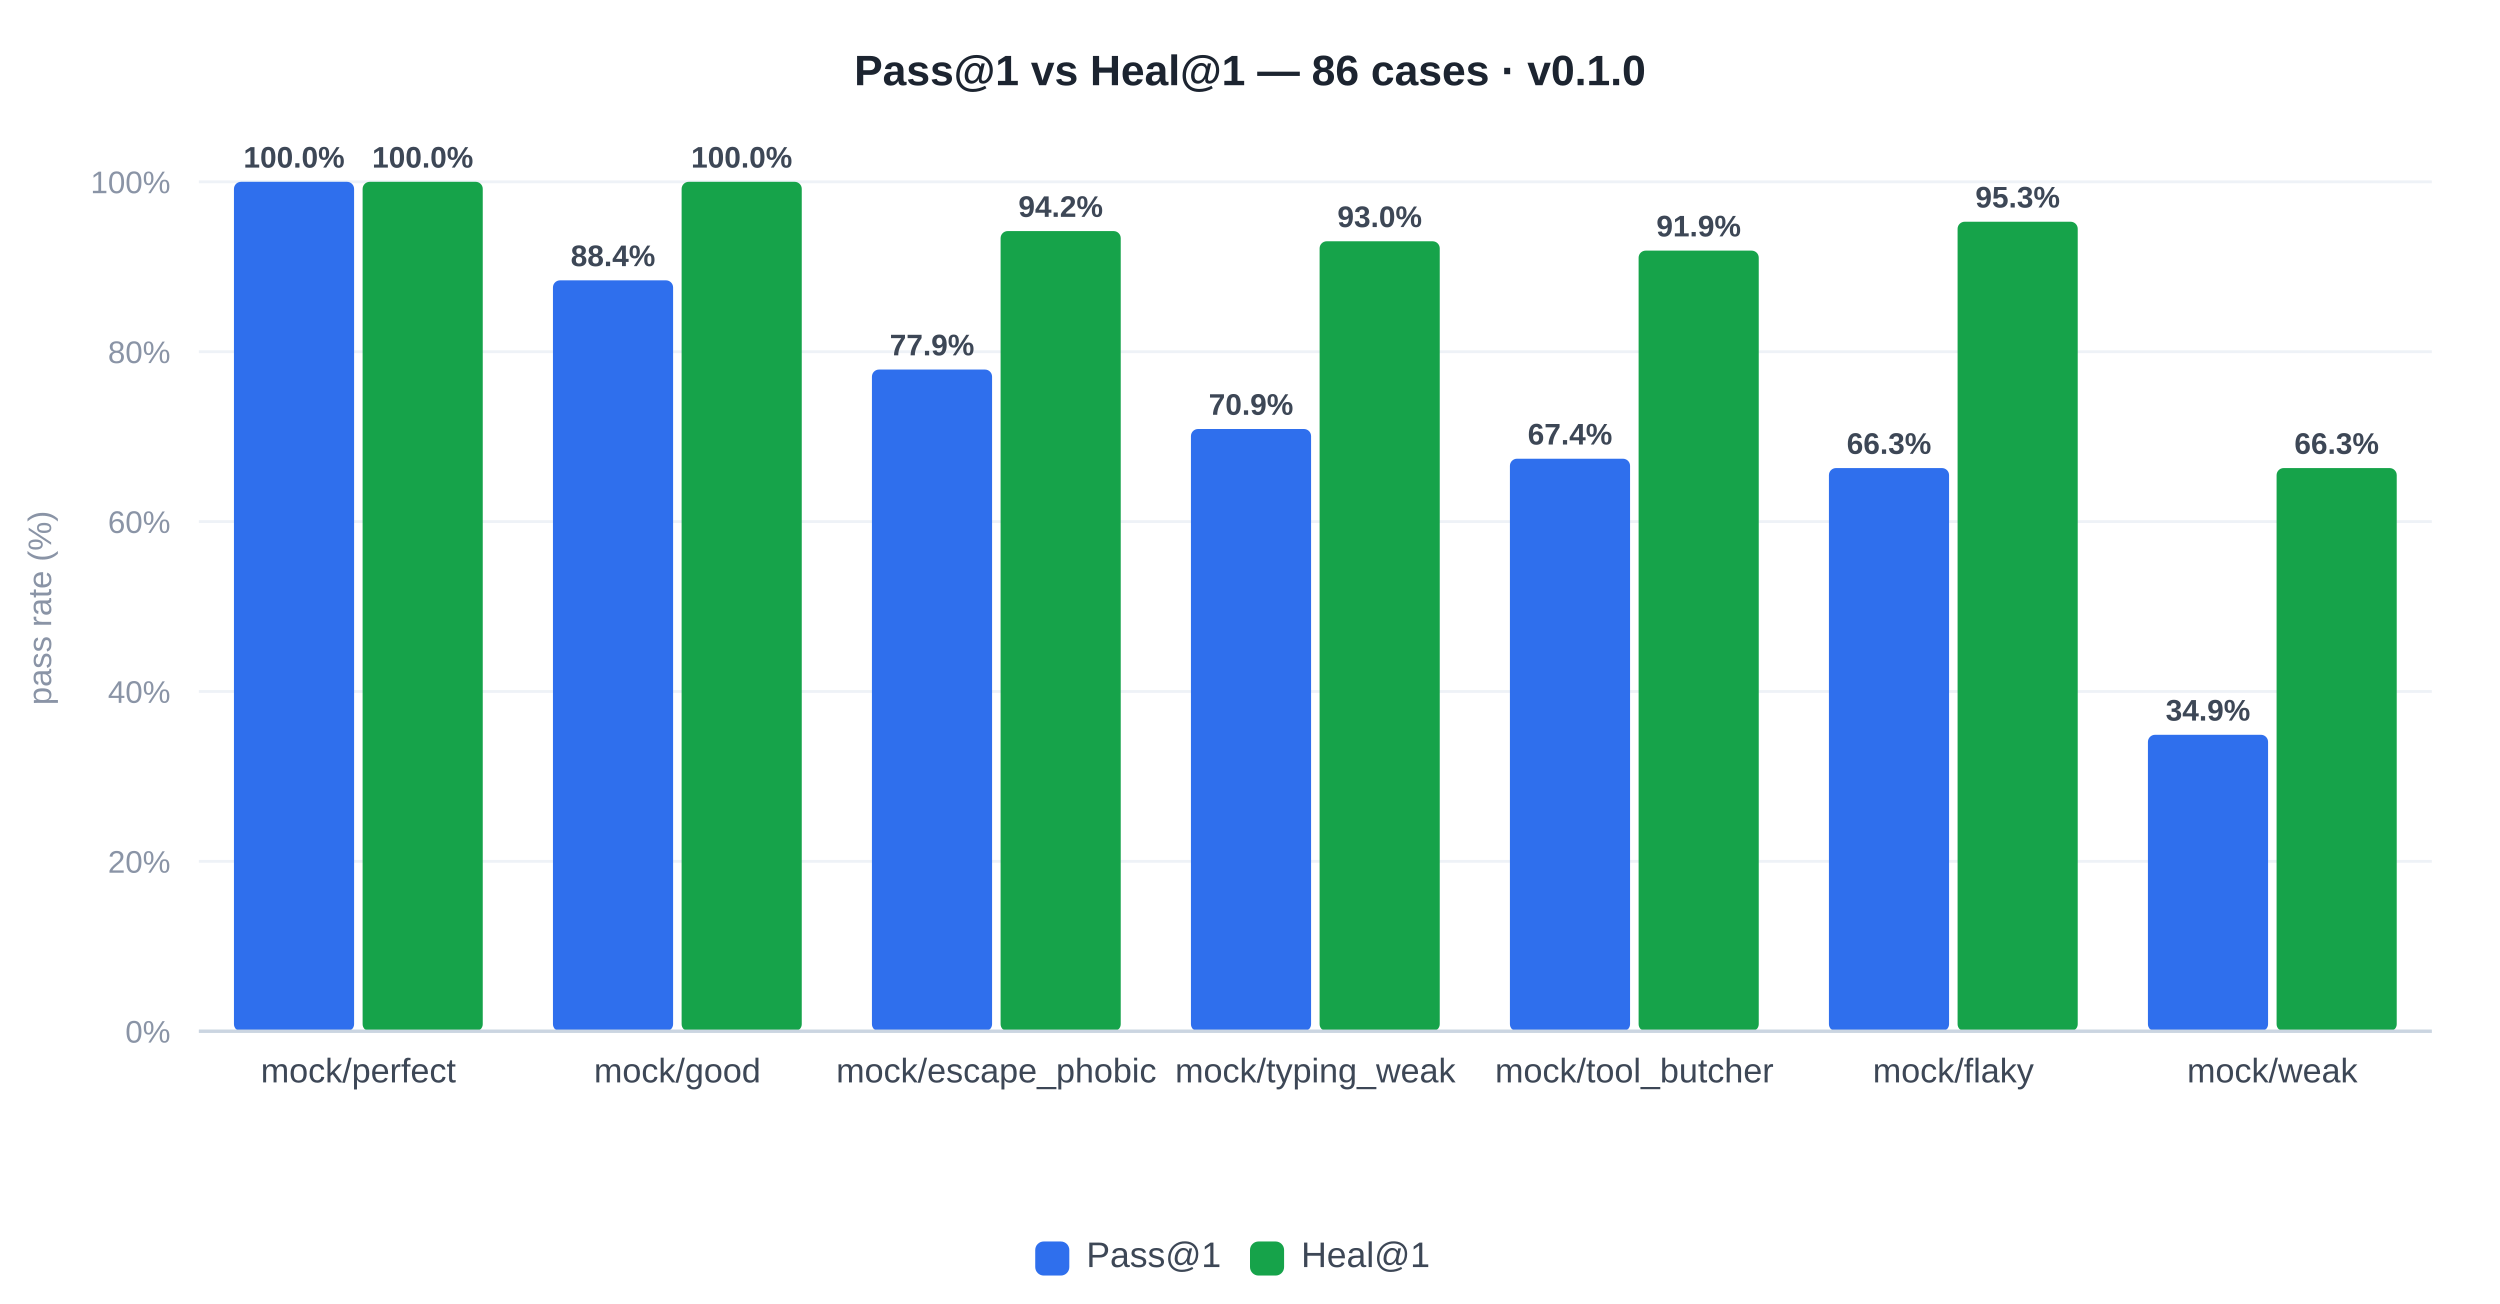
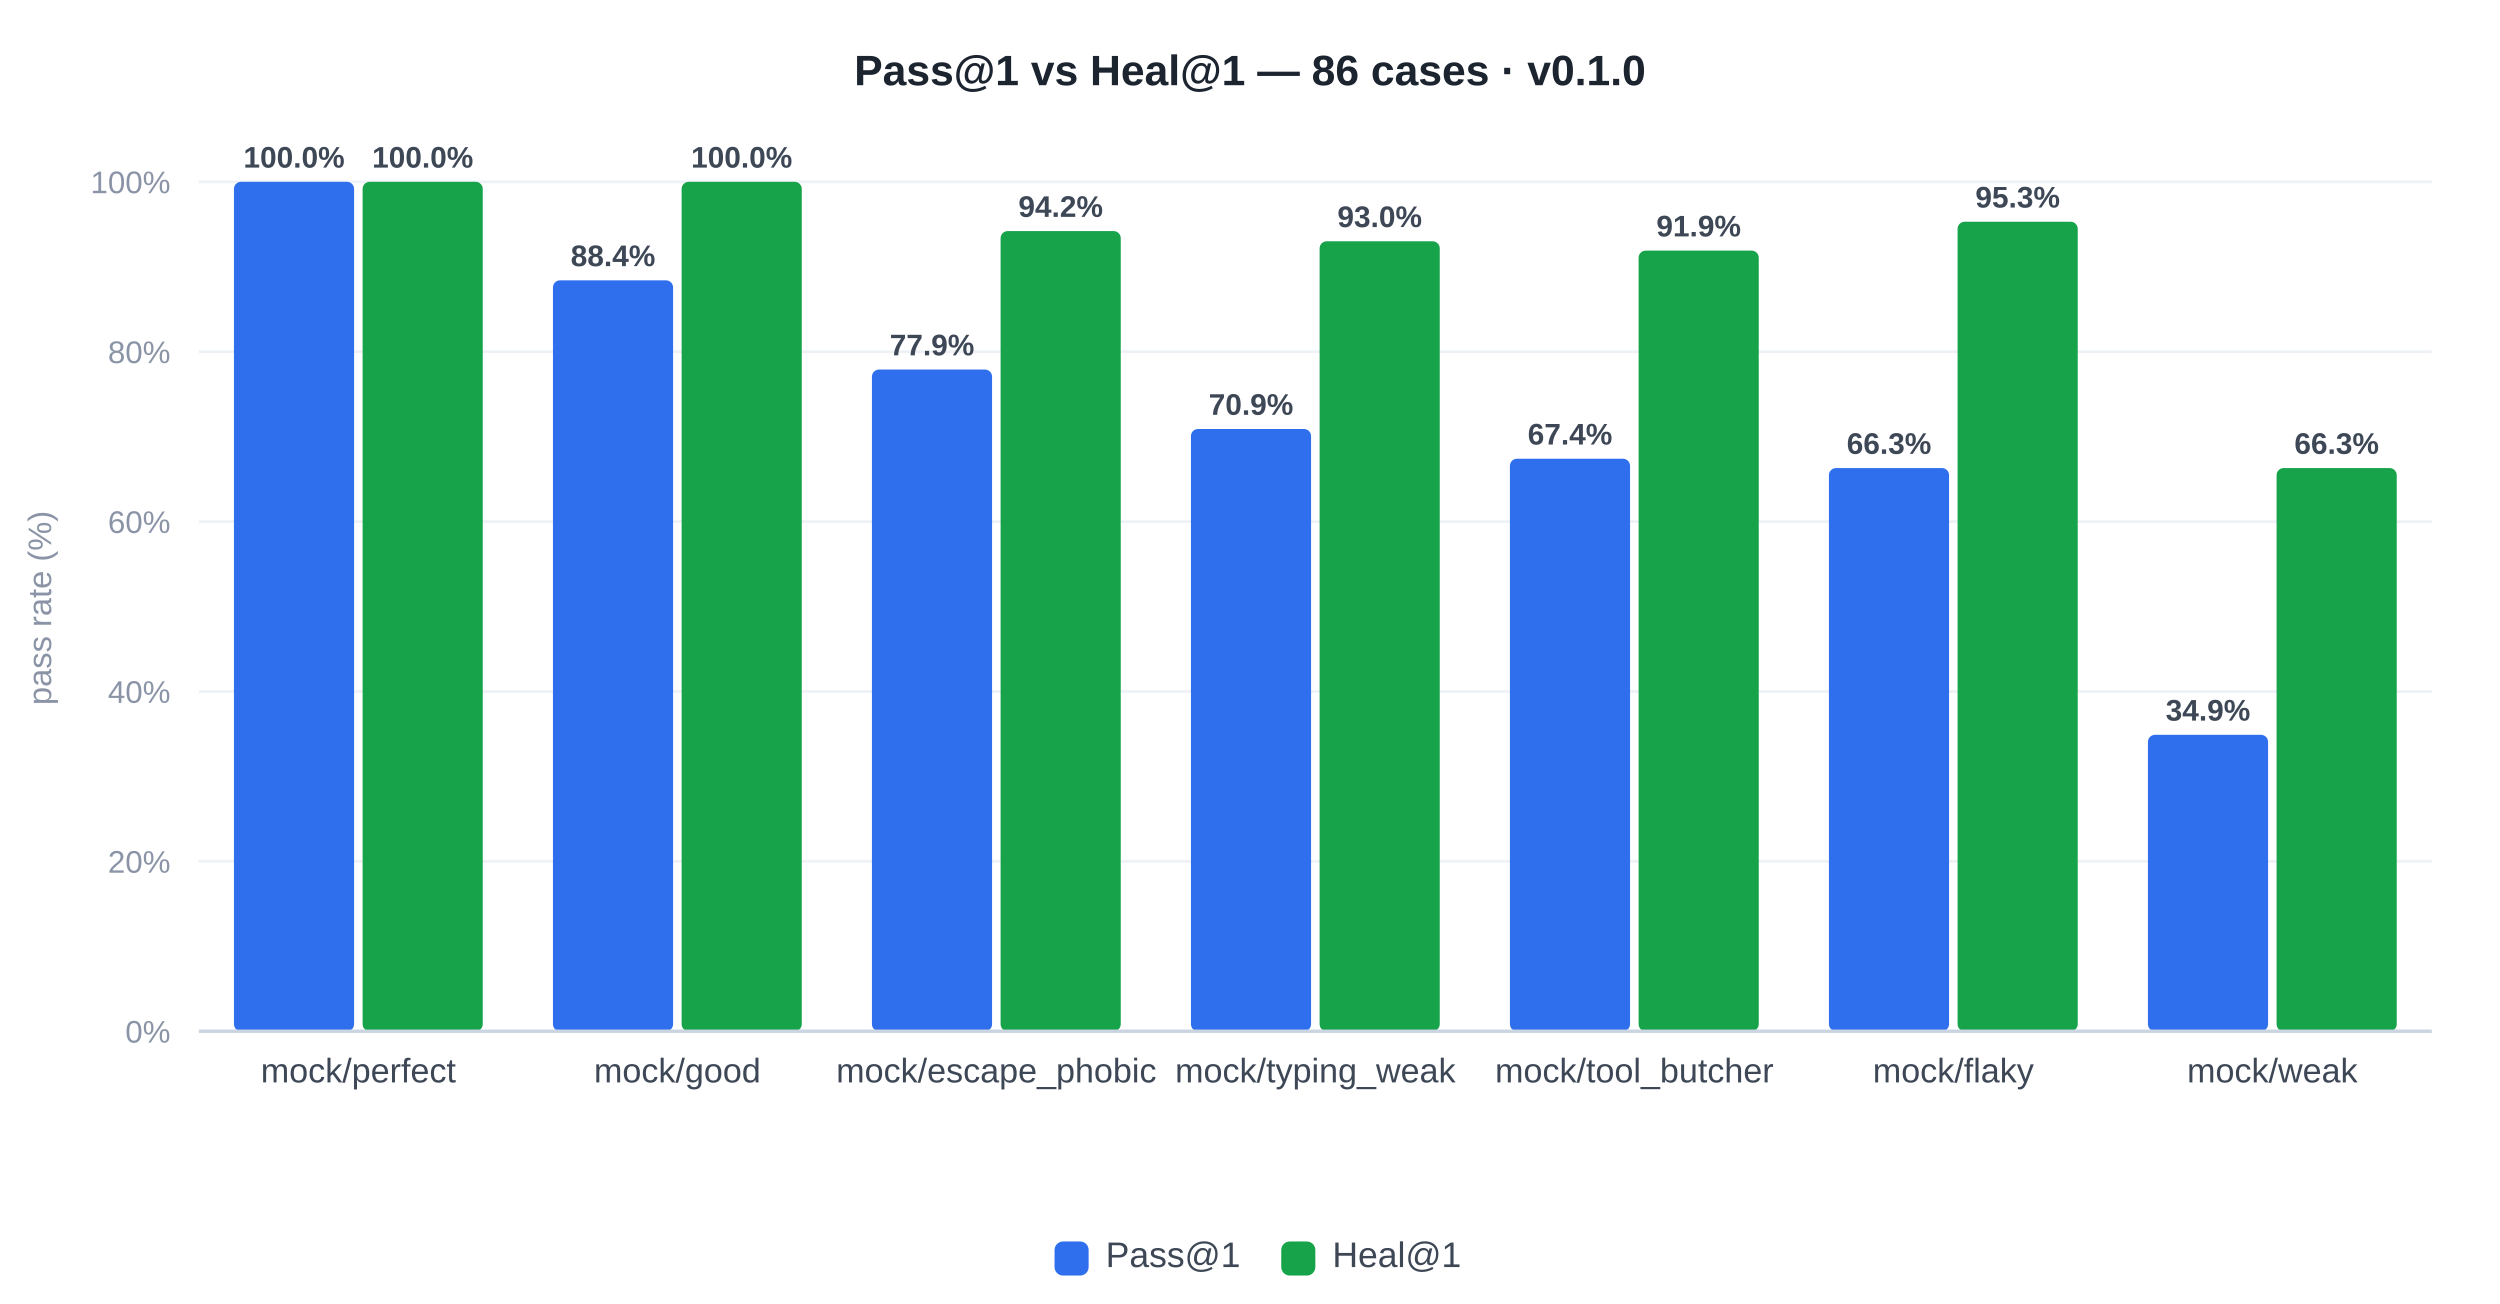
<svg xmlns="http://www.w3.org/2000/svg" width="880" height="459" viewBox="0 0 880 459" role="img" aria-labelledby="sb-title sb-desc" font-family="-apple-system, BlinkMacSystemFont, 'Segoe UI', 'Helvetica Neue', Arial, 'PingFang SC', 'Microsoft YaHei', sans-serif">
  <rect width="880" height="459" fill="#ffffff" />
  <text x="440" y="30" text-anchor="middle" font-size="15" font-weight="600" fill="#1c2430">Pass@1 vs Heal@1 — 86 cases · v0.1.0</text>
  <line x1="70.0" y1="363.0" x2="856.0" y2="363.0" stroke="#eef2f7" stroke-width="1" />
  <text x="60.0" y="367.0" text-anchor="end" font-size="11" fill="#8a94a6">0%</text>
  <line x1="70.0" y1="303.2" x2="856.0" y2="303.2" stroke="#eef2f7" stroke-width="1" />
  <text x="60.0" y="307.2" text-anchor="end" font-size="11" fill="#8a94a6">20%</text>
  <line x1="70.0" y1="243.4" x2="856.0" y2="243.4" stroke="#eef2f7" stroke-width="1" />
  <text x="60.0" y="247.4" text-anchor="end" font-size="11" fill="#8a94a6">40%</text>
  <line x1="70.0" y1="183.6" x2="856.0" y2="183.6" stroke="#eef2f7" stroke-width="1" />
  <text x="60.0" y="187.6" text-anchor="end" font-size="11" fill="#8a94a6">60%</text>
  <line x1="70.0" y1="123.8" x2="856.0" y2="123.8" stroke="#eef2f7" stroke-width="1" />
  <text x="60.0" y="127.8" text-anchor="end" font-size="11" fill="#8a94a6">80%</text>
  <line x1="70.0" y1="64.0" x2="856.0" y2="64.0" stroke="#eef2f7" stroke-width="1" />
  <text x="60.0" y="68.0" text-anchor="end" font-size="11" fill="#8a94a6">100%</text>
  <text x="18" y="214" text-anchor="middle" font-size="11.5" fill="#8a94a6" transform="rotate(-90 18 214)">pass rate (%)</text>
  <rect x="82.35" y="64.00" width="42.29" height="299.00" fill="#2f6fed" rx="2.5" />
  <text x="103.50" y="59.00" text-anchor="middle" font-size="10.5" font-weight="600" fill="#3d4756">100.0%</text>
  <rect x="127.64" y="64.00" width="42.29" height="299.00" fill="#16a34a" rx="2.5" />
  <text x="148.79" y="59.00" text-anchor="middle" font-size="10.5" font-weight="600" fill="#3d4756">100.0%</text>
  <text x="126.14" y="381.0" text-anchor="middle" font-size="12" fill="#3d4756">mock/perfect</text>
  <rect x="194.64" y="98.68" width="42.29" height="264.32" fill="#2f6fed" rx="2.5" />
  <text x="215.78" y="93.68" text-anchor="middle" font-size="10.5" font-weight="600" fill="#3d4756">88.4%</text>
  <rect x="239.93" y="64.00" width="42.29" height="299.00" fill="#16a34a" rx="2.5" />
  <text x="261.07" y="59.00" text-anchor="middle" font-size="10.5" font-weight="600" fill="#3d4756">100.0%</text>
  <text x="238.43" y="381.0" text-anchor="middle" font-size="12" fill="#3d4756">mock/good</text>
  <rect x="306.92" y="130.08" width="42.29" height="232.92" fill="#2f6fed" rx="2.5" />
  <text x="328.07" y="125.08" text-anchor="middle" font-size="10.5" font-weight="600" fill="#3d4756">77.9%</text>
  <rect x="352.21" y="81.34" width="42.29" height="281.66" fill="#16a34a" rx="2.5" />
  <text x="373.36" y="76.34" text-anchor="middle" font-size="10.5" font-weight="600" fill="#3d4756">94.2%</text>
  <text x="350.71" y="381.0" text-anchor="middle" font-size="12" fill="#3d4756">mock/escape_phobic</text>
  <rect x="419.21" y="151.01" width="42.29" height="211.99" fill="#2f6fed" rx="2.5" />
  <text x="440.35" y="146.01" text-anchor="middle" font-size="10.5" font-weight="600" fill="#3d4756">70.9%</text>
  <rect x="464.50" y="84.93" width="42.29" height="278.07" fill="#16a34a" rx="2.5" />
  <text x="485.65" y="79.93" text-anchor="middle" font-size="10.5" font-weight="600" fill="#3d4756">93.0%</text>
  <text x="463.00" y="381.0" text-anchor="middle" font-size="12" fill="#3d4756">mock/typing_weak</text>
  <rect x="531.49" y="161.47" width="42.29" height="201.53" fill="#2f6fed" rx="2.5" />
  <text x="552.64" y="156.47" text-anchor="middle" font-size="10.5" font-weight="600" fill="#3d4756">67.4%</text>
  <rect x="576.79" y="88.22" width="42.29" height="274.78" fill="#16a34a" rx="2.5" />
  <text x="597.93" y="83.22" text-anchor="middle" font-size="10.5" font-weight="600" fill="#3d4756">91.9%</text>
  <text x="575.29" y="381.0" text-anchor="middle" font-size="12" fill="#3d4756">mock/tool_butcher</text>
  <rect x="643.78" y="164.76" width="42.29" height="198.24" fill="#2f6fed" rx="2.5" />
  <text x="664.93" y="159.76" text-anchor="middle" font-size="10.5" font-weight="600" fill="#3d4756">66.3%</text>
  <rect x="689.07" y="78.05" width="42.29" height="284.95" fill="#16a34a" rx="2.5" />
  <text x="710.22" y="73.05" text-anchor="middle" font-size="10.5" font-weight="600" fill="#3d4756">95.3%</text>
  <text x="687.57" y="381.0" text-anchor="middle" font-size="12" fill="#3d4756">mock/flaky</text>
  <rect x="756.07" y="258.65" width="42.29" height="104.35" fill="#2f6fed" rx="2.5" />
  <text x="777.21" y="253.65" text-anchor="middle" font-size="10.5" font-weight="600" fill="#3d4756">34.9%</text>
  <rect x="801.36" y="164.76" width="42.29" height="198.24" fill="#16a34a" rx="2.5" />
  <text x="822.50" y="159.76" text-anchor="middle" font-size="10.5" font-weight="600" fill="#3d4756">66.3%</text>
  <text x="799.86" y="381.0" text-anchor="middle" font-size="12" fill="#3d4756">mock/weak</text>
  <line x1="70.0" y1="363.0" x2="856.0" y2="363.0" stroke="#cbd5e1" stroke-width="1.2" />
-   <rect x="364.4" y="437.0" width="12" height="12" rx="3" fill="#2f6fed" />
-   <text x="382.4" y="446.0" font-size="12.5" fill="#3d4756">Pass@1</text>
-   <rect x="440.0" y="437.0" width="12" height="12" rx="3" fill="#16a34a" />
-   <text x="458.0" y="446.0" font-size="12.5" fill="#3d4756">Heal@1</text>
+   <rect x="371.2" y="437.0" width="12" height="12" rx="3" fill="#2f6fed" />
+   <text x="389.2" y="446.0" font-size="12.5" fill="#3d4756">Pass@1</text>
+   <rect x="451.0" y="437.0" width="12" height="12" rx="3" fill="#16a34a" />
+   <text x="469.0" y="446.0" font-size="12.5" fill="#3d4756">Heal@1</text>
</svg>
